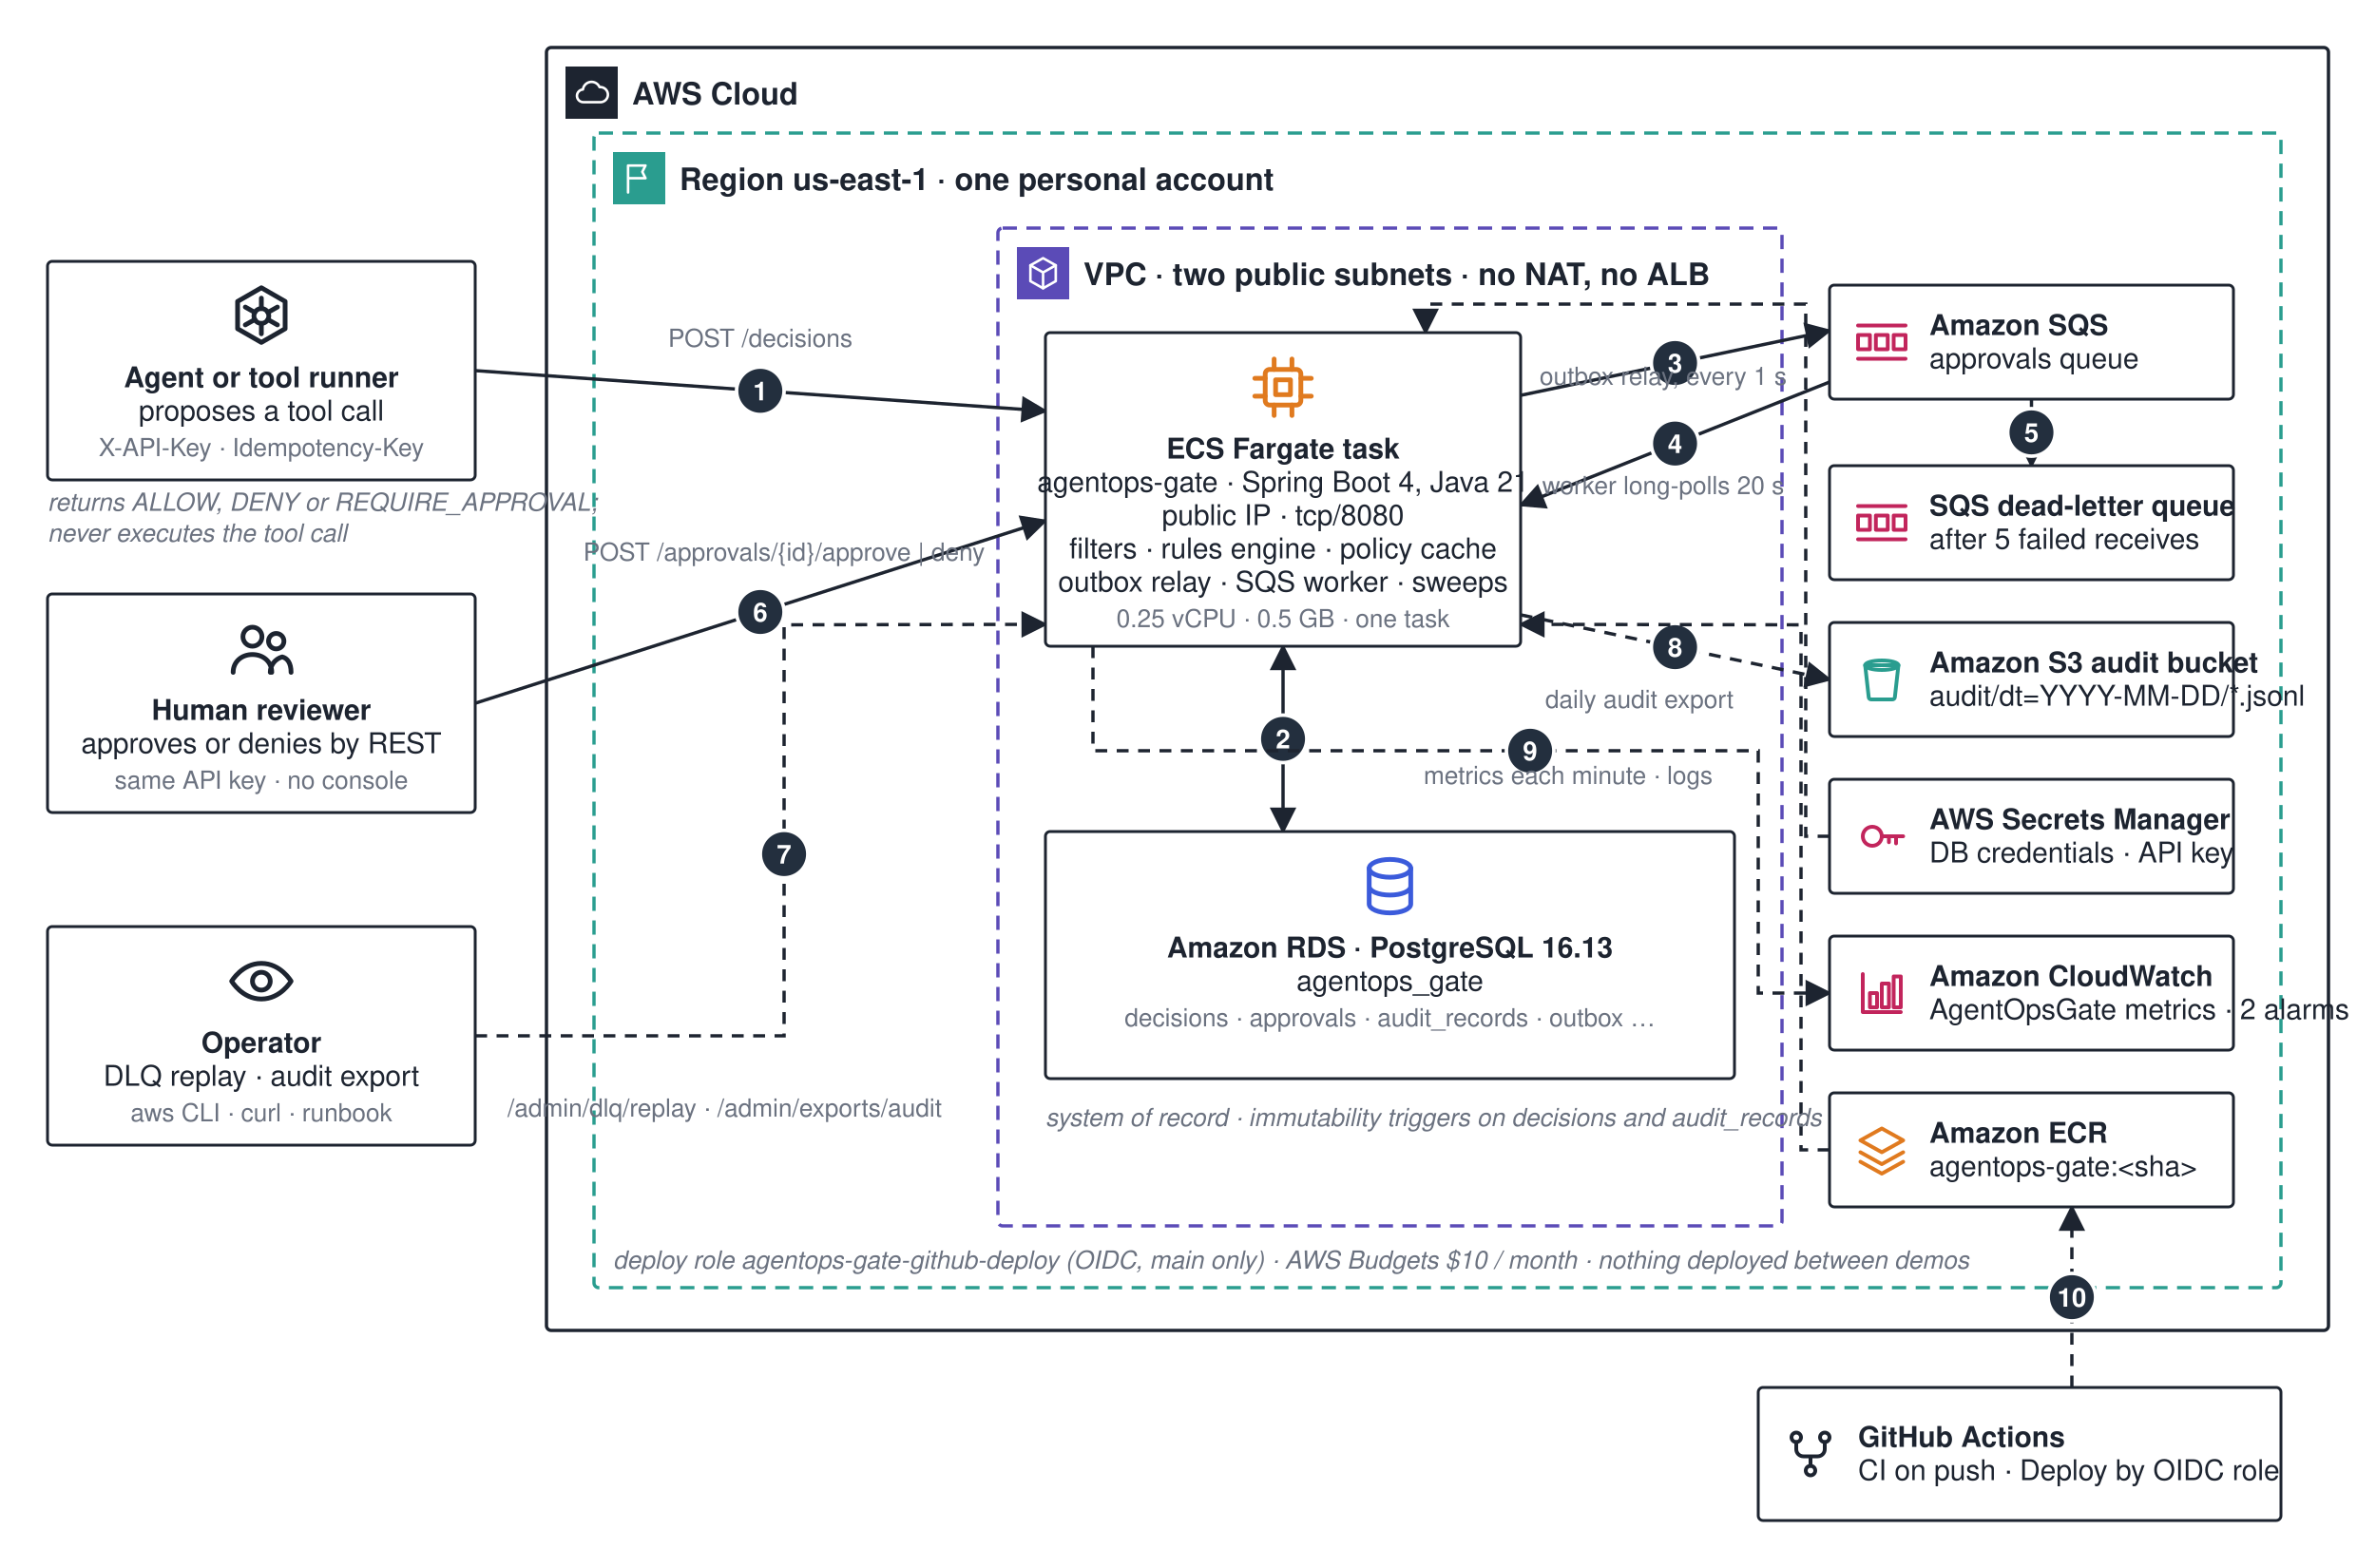
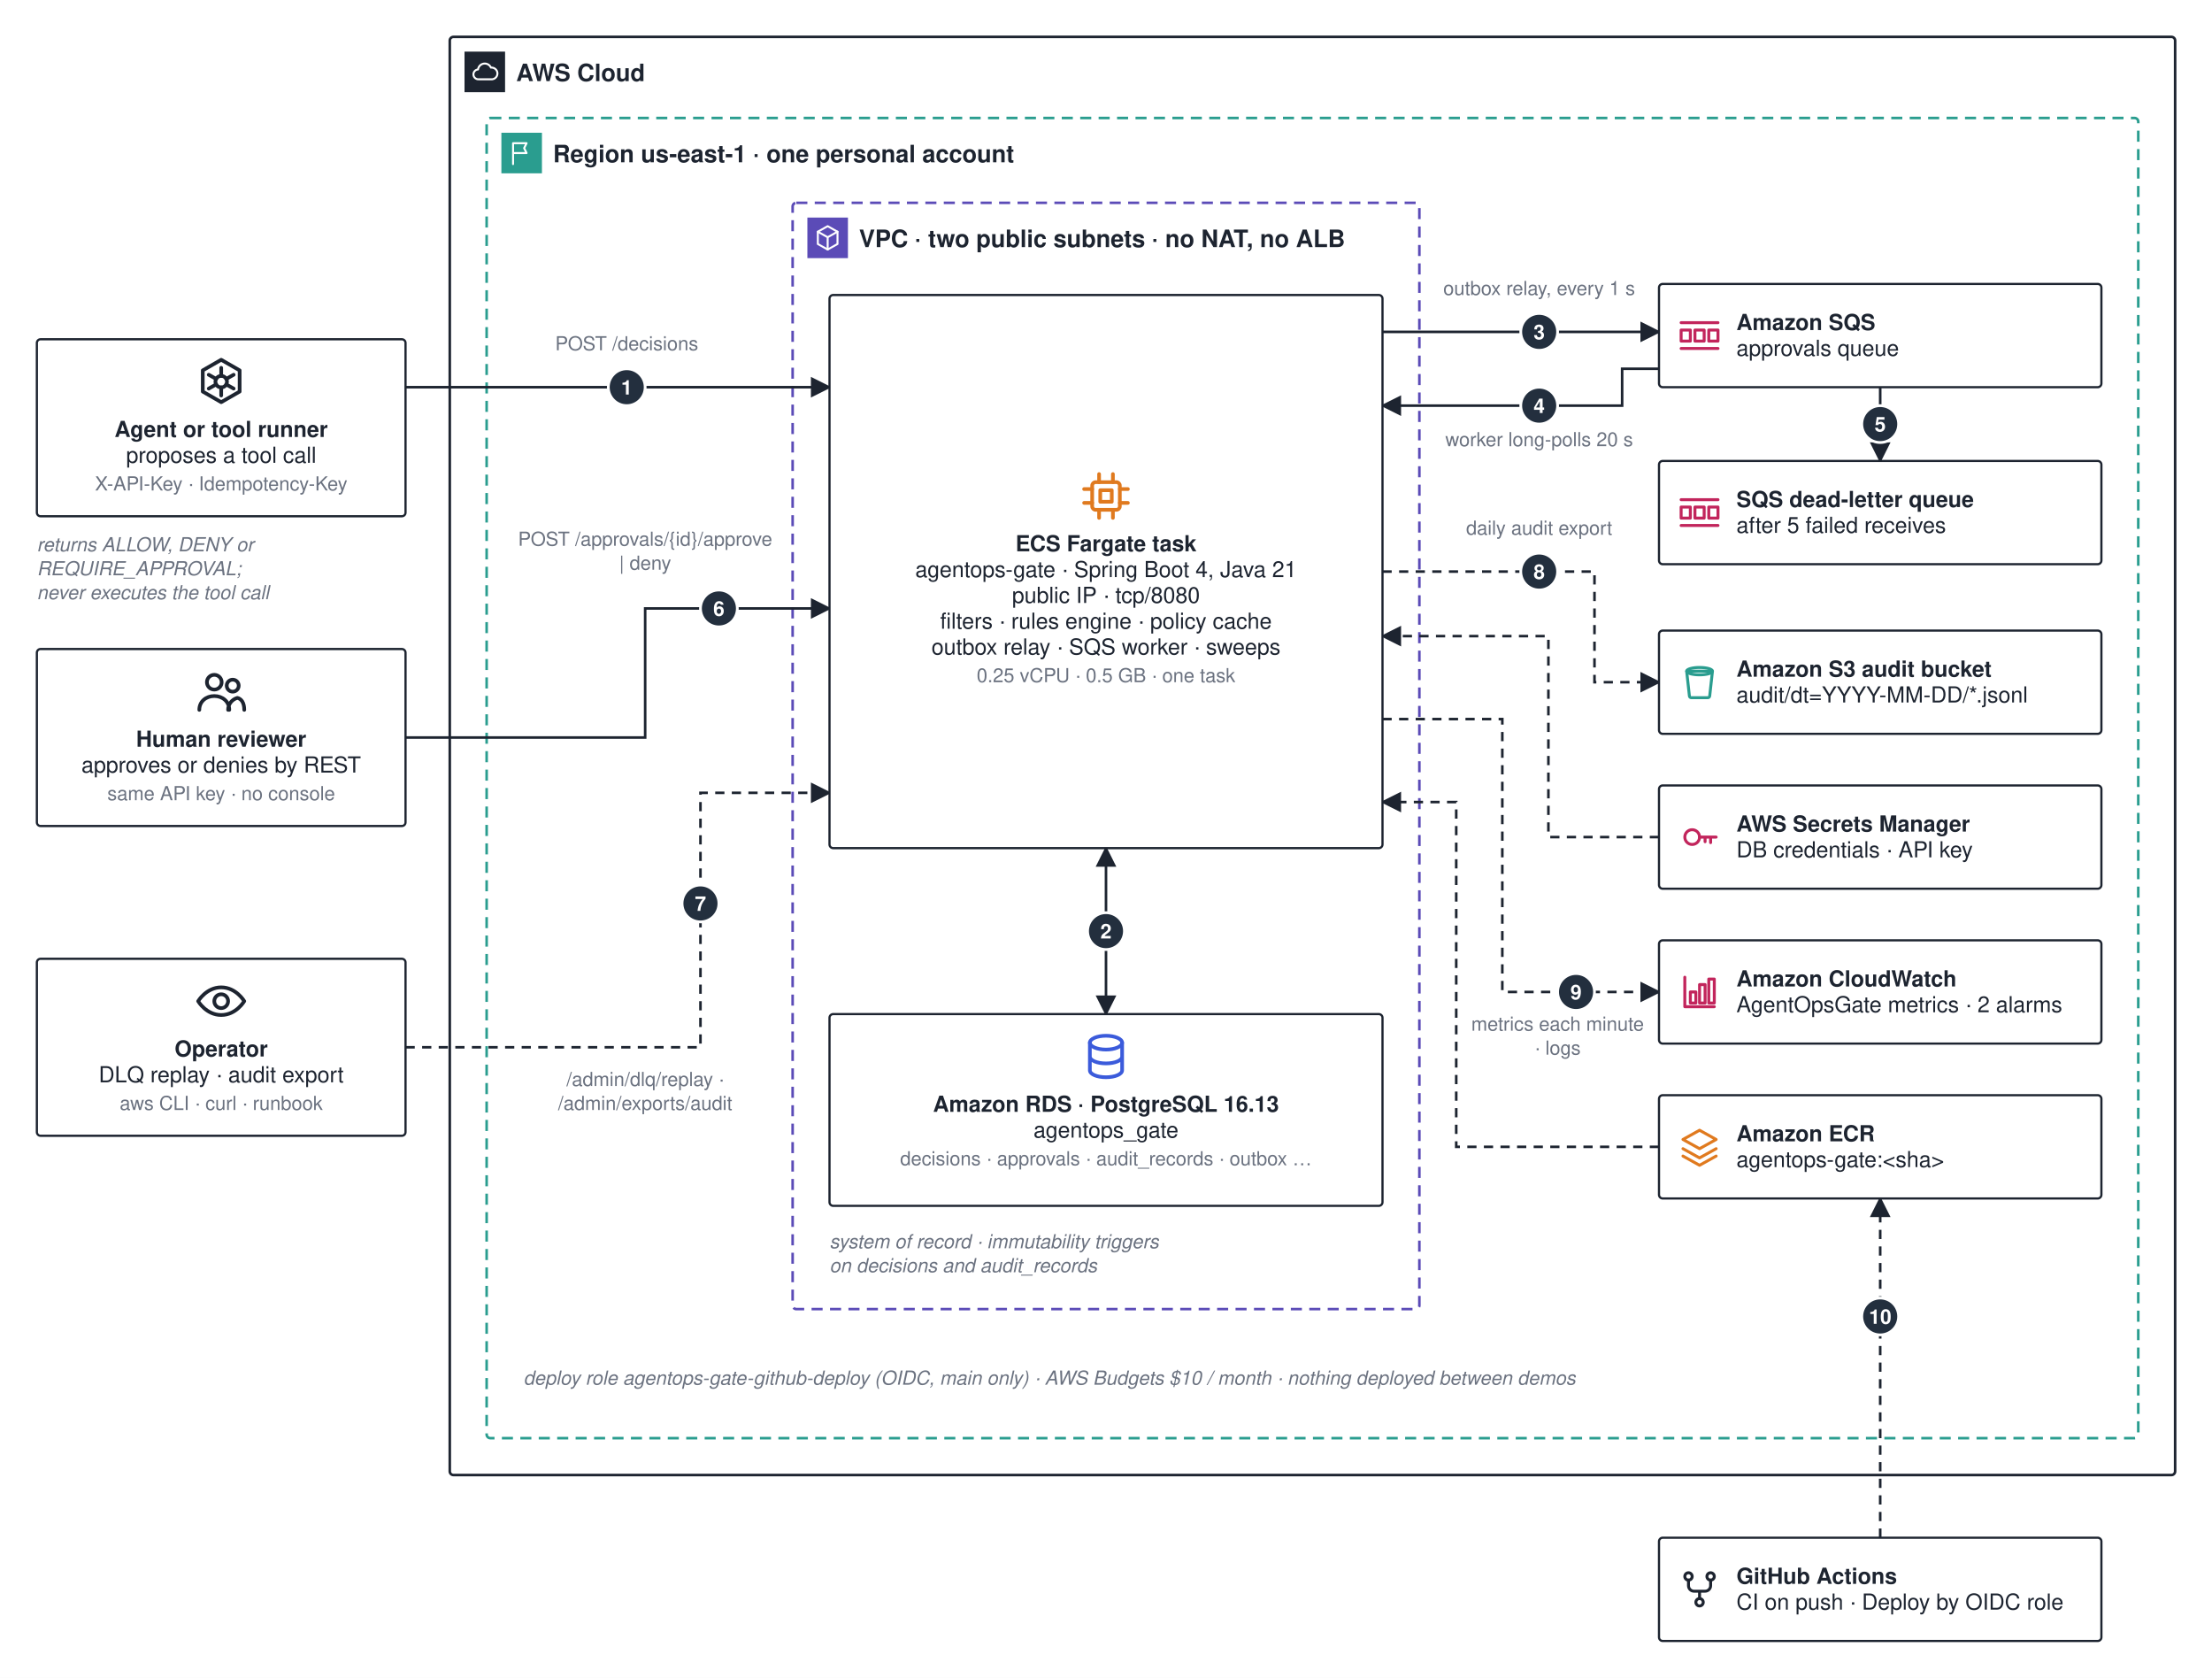
- <svg xmlns="http://www.w3.org/2000/svg" width="1000" height="660" viewBox="0 0 1000 660" font-family="Helvetica Neue, Helvetica, Arial, sans-serif" font-size="12" fill="#1d2430">
+ <svg xmlns="http://www.w3.org/2000/svg" width="1200" height="910" viewBox="0 0 1200 910" font-family="Helvetica Neue, Helvetica, Arial, Liberation Sans, sans-serif" font-size="12" fill="#1d2430">
  <defs>
    <marker id="arr" viewBox="0 0 10 10" refX="9" refY="5" markerWidth="8" markerHeight="8" orient="auto-start-reverse">
      <path d="M0 0L10 5L0 10z" fill="#1d2430" />
    </marker>
  </defs>
-   <rect width="1000" height="660" fill="#ffffff" />
-   <rect x="230" y="20" width="750" height="540" rx="2" fill="none" stroke="#1d2430" stroke-width="1.4" />
-   <rect x="238" y="28" width="22" height="22" fill="#1d2430" />
-   <g transform="translate(241.0,31.0) scale(0.667)" fill="none" stroke="#ffffff" stroke-width="1.6" stroke-linecap="round" stroke-linejoin="round">
+   <rect width="1200" height="910" fill="#ffffff" />
+   <rect data-kind="region" data-id="cloud" x="244" y="20" width="936" height="780" rx="2" fill="none" stroke="#1d2430" stroke-width="1.4" />
+   <rect data-kind="region-icon" data-of="cloud" x="252" y="28" width="22" height="22" fill="#1d2430" />
+   <g data-kind="region-icon-art" data-of="cloud" transform="translate(255.0,31.0) scale(0.667)" fill="none" stroke="#ffffff" stroke-width="1.6" stroke-linecap="round" stroke-linejoin="round">
    <path d="M7 18a4 4 0 0 1-.5-8A5.5 5.5 0 0 1 17 8.5 3.8 3.8 0 0 1 18 18z" />
  </g>
-   <text x="266" y="44" font-size="13" font-weight="600" fill="#1d2430">AWS Cloud</text>
-   <rect x="250" y="56" width="710" height="486" rx="2" fill="none" stroke="#2a9d8f" stroke-width="1.4" stroke-dasharray="6 4" />
-   <rect x="258" y="64" width="22" height="22" fill="#2a9d8f" />
-   <g transform="translate(261.0,67.0) scale(0.667)" fill="none" stroke="#ffffff" stroke-width="1.6" stroke-linecap="round" stroke-linejoin="round">
+   <text data-kind="region-label" data-of="cloud" x="280" y="44" font-size="13" font-weight="600" fill="#1d2430">AWS Cloud</text>
+   <rect data-kind="region" data-id="region" x="264" y="64" width="896" height="716" rx="2" fill="none" stroke="#2a9d8f" stroke-width="1.4" stroke-dasharray="6 4" />
+   <rect data-kind="region-icon" data-of="region" x="272" y="72" width="22" height="22" fill="#2a9d8f" />
+   <g data-kind="region-icon-art" data-of="region" transform="translate(275.0,75.0) scale(0.667)" fill="none" stroke="#ffffff" stroke-width="1.6" stroke-linecap="round" stroke-linejoin="round">
    <path d="M5 21V4M5 4h11l-2 4 2 4H5" />
  </g>
-   <text x="286" y="80" font-size="13" font-weight="600" fill="#1d2430">Region us-east-1 · one personal account</text>
-   <rect x="420" y="96" width="330" height="420" rx="2" fill="none" stroke="#5b4bb7" stroke-width="1.4" stroke-dasharray="6 4" />
-   <rect x="428" y="104" width="22" height="22" fill="#5b4bb7" />
-   <g transform="translate(431.0,107.0) scale(0.667)" fill="none" stroke="#ffffff" stroke-width="1.6" stroke-linecap="round" stroke-linejoin="round">
+   <text data-kind="region-label" data-of="region" x="300" y="88" font-size="13" font-weight="600" fill="#1d2430">Region us-east-1 · one personal account</text>
+   <rect data-kind="region" data-id="vpc" x="430" y="110" width="340" height="600" rx="2" fill="none" stroke="#5b4bb7" stroke-width="1.4" stroke-dasharray="6 4" />
+   <rect data-kind="region-icon" data-of="vpc" x="438" y="118" width="22" height="22" fill="#5b4bb7" />
+   <g data-kind="region-icon-art" data-of="vpc" transform="translate(441.0,121.0) scale(0.667)" fill="none" stroke="#ffffff" stroke-width="1.6" stroke-linecap="round" stroke-linejoin="round">
    <path d="M12 2.5l8 4.5v10l-8 4.5-8-4.5V7z" />
    <path d="M4 7l8 4.5 8-4.5M12 11.5v10" />
  </g>
-   <text x="456" y="120" font-size="13" font-weight="600" fill="#1d2430">VPC · two public subnets · no NAT, no ALB</text>
-   <path d="M200.0 156.0 L440.0 173.0" fill="none" stroke="#1d2430" stroke-width="1.4" marker-end="url(#arr)" />
-   <circle cx="320.0" cy="164.5" r="10" fill="#232f3e" stroke="#ffffff" stroke-width="1.5" />
-   <text x="320.0" y="168.5" text-anchor="middle" font-size="11" font-weight="700" fill="#ffffff">1</text>
-   <text x="320.0" y="146.0" font-size="10.5" fill="#6b7280" text-anchor="middle">POST /decisions</text>
-   <path d="M540.0 272.0 L540.0 350.0" fill="none" stroke="#1d2430" stroke-width="1.4" marker-start="url(#arr)" marker-end="url(#arr)" />
-   <circle cx="540.0" cy="311.0" r="10" fill="#232f3e" stroke="#ffffff" stroke-width="1.5" />
-   <text x="540.0" y="315.0" text-anchor="middle" font-size="11" font-weight="700" fill="#ffffff">2</text>
-   <path d="M640.0 166.4 L770.0 139.2" fill="none" stroke="#1d2430" stroke-width="1.4" marker-end="url(#arr)" />
-   <circle cx="705.0" cy="152.8" r="10" fill="#232f3e" stroke="#ffffff" stroke-width="1.5" />
-   <text x="705.0" y="156.8" text-anchor="middle" font-size="11" font-weight="700" fill="#ffffff">3</text>
-   <text x="700.0" y="162.0" font-size="10.5" fill="#6b7280" text-anchor="middle">outbox relay, every 1 s</text>
-   <path d="M770.0 160.8 L640.0 212.6" fill="none" stroke="#1d2430" stroke-width="1.4" marker-end="url(#arr)" />
-   <circle cx="705.0" cy="186.7" r="10" fill="#232f3e" stroke="#ffffff" stroke-width="1.5" />
-   <text x="705.0" y="190.7" text-anchor="middle" font-size="11" font-weight="700" fill="#ffffff">4</text>
-   <text x="700.0" y="208.0" font-size="10.5" fill="#6b7280" text-anchor="middle">worker long-polls 20 s</text>
-   <path d="M855.0 168.0 L855.0 196.0" fill="none" stroke="#1d2430" stroke-width="1.4" marker-end="url(#arr)" />
-   <circle cx="855.0" cy="182.0" r="10" fill="#232f3e" stroke="#ffffff" stroke-width="1.5" />
-   <text x="855.0" y="186.0" text-anchor="middle" font-size="11" font-weight="700" fill="#ffffff">5</text>
-   <path d="M200.0 296.0 L440.0 219.2" fill="none" stroke="#1d2430" stroke-width="1.4" marker-end="url(#arr)" />
-   <circle cx="320.0" cy="257.6" r="10" fill="#232f3e" stroke="#ffffff" stroke-width="1.5" />
-   <text x="320.0" y="261.6" text-anchor="middle" font-size="11" font-weight="700" fill="#ffffff">6</text>
-   <text x="330.0" y="236.0" font-size="10.5" fill="#6b7280" text-anchor="middle">POST /approvals/{id}/approve | deny</text>
-   <path d="M200.0 436.0 L330.0 436.0 L330.0 263.0 L440.0 262.8" fill="none" stroke="#1d2430" stroke-width="1.4" stroke-dasharray="5 4" marker-end="url(#arr)" />
-   <circle cx="330.0" cy="359.5" r="10" fill="#232f3e" stroke="#ffffff" stroke-width="1.5" />
-   <text x="330.0" y="363.5" text-anchor="middle" font-size="11" font-weight="700" fill="#ffffff">7</text>
-   <text x="305.0" y="470.0" font-size="10.5" fill="#6b7280" text-anchor="middle">/admin/dlq/replay · /admin/exports/audit</text>
-   <path d="M640.0 258.8 L770.0 286.0" fill="none" stroke="#1d2430" stroke-width="1.4" stroke-dasharray="5 4" marker-end="url(#arr)" />
-   <circle cx="705.0" cy="272.4" r="10" fill="#232f3e" stroke="#ffffff" stroke-width="1.5" />
-   <text x="705.0" y="276.4" text-anchor="middle" font-size="11" font-weight="700" fill="#ffffff">8</text>
-   <text x="690.0" y="298.0" font-size="10.5" fill="#6b7280" text-anchor="middle">daily audit export</text>
-   <path d="M460.0 272.0 L460.0 316.0 L740.0 316.0 L740.0 418.0 L770.0 418.0" fill="none" stroke="#1d2430" stroke-width="1.4" stroke-dasharray="5 4" marker-end="url(#arr)" />
-   <circle cx="644.0" cy="316.0" r="10" fill="#232f3e" stroke="#ffffff" stroke-width="1.5" />
-   <text x="644.0" y="320.0" text-anchor="middle" font-size="11" font-weight="700" fill="#ffffff">9</text>
-   <text x="660.0" y="330.0" font-size="10.5" fill="#6b7280" text-anchor="middle">metrics each minute · logs</text>
-   <path d="M770.0 352.0 L760.0 352.0 L760.0 128.0 L600.0 128.0 L600.0 140.0" fill="none" stroke="#1d2430" stroke-width="1.4" stroke-dasharray="5 4" marker-end="url(#arr)" />
-   <path d="M770.0 484.0 L758.0 484.0 L758.0 263.0 L640.0 262.8" fill="none" stroke="#1d2430" stroke-width="1.4" stroke-dasharray="5 4" marker-end="url(#arr)" />
-   <path d="M872.0 584.0 L872.0 508.0" fill="none" stroke="#1d2430" stroke-width="1.4" stroke-dasharray="5 4" marker-end="url(#arr)" />
-   <circle cx="872.0" cy="546.0" r="10" fill="#232f3e" stroke="#ffffff" stroke-width="1.5" />
-   <text x="872.0" y="550.0" text-anchor="middle" font-size="11" font-weight="700" fill="#ffffff">10</text>
-   <rect x="20" y="110" width="180" height="92" rx="2" fill="#ffffff" stroke="#1d2430" stroke-width="1.2" />
-   <g transform="translate(95.0,118.0) scale(1.250)" fill="none" stroke="#1d2430" stroke-width="1.6" stroke-linecap="round" stroke-linejoin="round">
+   <text data-kind="region-label" data-of="vpc" x="466" y="134" font-size="13" font-weight="600" fill="#1d2430">VPC · two public subnets · no NAT, no ALB</text>
+   <path data-kind="edge" data-edge="0" data-from="agent" data-to="task" data-n="1" d="M220.0 210.0 L450.0 210.0" fill="none" stroke="#1d2430" stroke-width="1.4" marker-end="url(#arr)" />
+   <circle data-kind="badge" data-n="1" data-edge="0" cx="340.0" cy="210.0" r="10" fill="#232f3e" stroke="#ffffff" stroke-width="1.5" />
+   <text data-kind="badge-text" data-n="1" data-edge="0" x="340.0" y="214.0" text-anchor="middle" font-size="11" font-weight="700" fill="#ffffff">1</text>
+   <text data-kind="edge-label" data-edge="0" x="340.0" y="190.0" font-size="10.5" fill="#6b7280" text-anchor="middle">POST /decisions</text>
+   <path data-kind="edge" data-edge="1" data-from="task" data-to="rds" data-n="2" d="M600.0 460.0 L600.0 550.0" fill="none" stroke="#1d2430" stroke-width="1.4" marker-start="url(#arr)" marker-end="url(#arr)" />
+   <circle data-kind="badge" data-n="2" data-edge="1" cx="600.0" cy="505.0" r="10" fill="#232f3e" stroke="#ffffff" stroke-width="1.5" />
+   <text data-kind="badge-text" data-n="2" data-edge="1" x="600.0" y="509.0" text-anchor="middle" font-size="11" font-weight="700" fill="#ffffff">2</text>
+   <path data-kind="edge" data-edge="2" data-from="task" data-to="sqs" data-n="3" d="M750.0 180.0 L900.0 180.0" fill="none" stroke="#1d2430" stroke-width="1.4" marker-end="url(#arr)" />
+   <circle data-kind="badge" data-n="3" data-edge="2" cx="835.0" cy="180.0" r="10" fill="#232f3e" stroke="#ffffff" stroke-width="1.5" />
+   <text data-kind="badge-text" data-n="3" data-edge="2" x="835.0" y="184.0" text-anchor="middle" font-size="11" font-weight="700" fill="#ffffff">3</text>
+   <text data-kind="edge-label" data-edge="2" x="835.0" y="160.0" font-size="10.5" fill="#6b7280" text-anchor="middle">outbox relay, every 1 s</text>
+   <path data-kind="edge" data-edge="3" data-from="sqs" data-to="task" data-n="4" d="M900.0 200.0 L880.0 200.0 L880.0 220.0 L750.0 220.0" fill="none" stroke="#1d2430" stroke-width="1.4" marker-end="url(#arr)" />
+   <circle data-kind="badge" data-n="4" data-edge="3" cx="835.0" cy="220.0" r="10" fill="#232f3e" stroke="#ffffff" stroke-width="1.5" />
+   <text data-kind="badge-text" data-n="4" data-edge="3" x="835.0" y="224.0" text-anchor="middle" font-size="11" font-weight="700" fill="#ffffff">4</text>
+   <text data-kind="edge-label" data-edge="3" x="835.0" y="242.0" font-size="10.5" fill="#6b7280" text-anchor="middle">worker long-polls 20 s</text>
+   <path data-kind="edge" data-edge="4" data-from="sqs" data-to="dlq" data-n="5" d="M1020.0 210.0 L1020.0 250.0" fill="none" stroke="#1d2430" stroke-width="1.4" marker-end="url(#arr)" />
+   <circle data-kind="badge" data-n="5" data-edge="4" cx="1020.0" cy="230.0" r="10" fill="#232f3e" stroke="#ffffff" stroke-width="1.5" />
+   <text data-kind="badge-text" data-n="5" data-edge="4" x="1020.0" y="234.0" text-anchor="middle" font-size="11" font-weight="700" fill="#ffffff">5</text>
+   <path data-kind="edge" data-edge="5" data-from="reviewer" data-to="task" data-n="6" d="M220.0 400.0 L350.0 400.0 L350.0 330.0 L450.0 330.0" fill="none" stroke="#1d2430" stroke-width="1.4" marker-end="url(#arr)" />
+   <circle data-kind="badge" data-n="6" data-edge="5" cx="390.0" cy="330.0" r="10" fill="#232f3e" stroke="#ffffff" stroke-width="1.5" />
+   <text data-kind="badge-text" data-n="6" data-edge="5" x="390.0" y="334.0" text-anchor="middle" font-size="11" font-weight="700" fill="#ffffff">6</text>
+   <text data-kind="edge-label" data-edge="5" x="350.0" y="296.0" font-size="10.5" fill="#6b7280" text-anchor="middle">POST /approvals/{id}/approve</text>
+   <text data-kind="edge-label" data-edge="5" x="350.0" y="309.0" font-size="10.5" fill="#6b7280" text-anchor="middle">| deny</text>
+   <path data-kind="edge" data-edge="6" data-from="operator" data-to="task" data-n="7" d="M220.0 568.0 L380.0 568.0 L380.0 430.0 L450.0 430.0" fill="none" stroke="#1d2430" stroke-width="1.4" stroke-dasharray="5 4" marker-end="url(#arr)" />
+   <circle data-kind="badge" data-n="7" data-edge="6" cx="380.0" cy="490.0" r="10" fill="#232f3e" stroke="#ffffff" stroke-width="1.5" />
+   <text data-kind="badge-text" data-n="7" data-edge="6" x="380.0" y="494.0" text-anchor="middle" font-size="11" font-weight="700" fill="#ffffff">7</text>
+   <text data-kind="edge-label" data-edge="6" x="350.0" y="589.0" font-size="10.5" fill="#6b7280" text-anchor="middle">/admin/dlq/replay ·</text>
+   <text data-kind="edge-label" data-edge="6" x="350.0" y="602.0" font-size="10.5" fill="#6b7280" text-anchor="middle">/admin/exports/audit</text>
+   <path data-kind="edge" data-edge="7" data-from="task" data-to="s3" data-n="8" d="M750.0 310.0 L865.0 310.0 L865.0 370.0 L900.0 370.0" fill="none" stroke="#1d2430" stroke-width="1.4" stroke-dasharray="5 4" marker-end="url(#arr)" />
+   <circle data-kind="badge" data-n="8" data-edge="7" cx="835.0" cy="310.0" r="10" fill="#232f3e" stroke="#ffffff" stroke-width="1.5" />
+   <text data-kind="badge-text" data-n="8" data-edge="7" x="835.0" y="314.0" text-anchor="middle" font-size="11" font-weight="700" fill="#ffffff">8</text>
+   <text data-kind="edge-label" data-edge="7" x="835.0" y="290.0" font-size="10.5" fill="#6b7280" text-anchor="middle">daily audit export</text>
+   <path data-kind="edge" data-edge="8" data-from="task" data-to="cw" data-n="9" d="M750.0 390.0 L815.0 390.0 L815.0 538.0 L900.0 538.0" fill="none" stroke="#1d2430" stroke-width="1.4" stroke-dasharray="5 4" marker-end="url(#arr)" />
+   <circle data-kind="badge" data-n="9" data-edge="8" cx="855.0" cy="538.0" r="10" fill="#232f3e" stroke="#ffffff" stroke-width="1.5" />
+   <text data-kind="badge-text" data-n="9" data-edge="8" x="855.0" y="542.0" text-anchor="middle" font-size="11" font-weight="700" fill="#ffffff">9</text>
+   <text data-kind="edge-label" data-edge="8" x="845.0" y="559.0" font-size="10.5" fill="#6b7280" text-anchor="middle">metrics each minute</text>
+   <text data-kind="edge-label" data-edge="8" x="845.0" y="572.0" font-size="10.5" fill="#6b7280" text-anchor="middle">· logs</text>
+   <path data-kind="edge" data-edge="9" data-from="secrets" data-to="task" data-n="" d="M900.0 454.0 L840.0 454.0 L840.0 345.0 L750.0 345.0" fill="none" stroke="#1d2430" stroke-width="1.4" stroke-dasharray="5 4" marker-end="url(#arr)" />
+   <path data-kind="edge" data-edge="10" data-from="ecr" data-to="task" data-n="" d="M900.0 622.0 L790.0 622.0 L790.0 435.0 L750.0 435.0" fill="none" stroke="#1d2430" stroke-width="1.4" stroke-dasharray="5 4" marker-end="url(#arr)" />
+   <path data-kind="edge" data-edge="11" data-from="github" data-to="ecr" data-n="10" d="M1020.0 834.0 L1020.0 650.0" fill="none" stroke="#1d2430" stroke-width="1.4" stroke-dasharray="5 4" marker-end="url(#arr)" />
+   <circle data-kind="badge" data-n="10" data-edge="11" cx="1020.0" cy="714.0" r="10" fill="#232f3e" stroke="#ffffff" stroke-width="1.5" />
+   <text data-kind="badge-text" data-n="10" data-edge="11" x="1020.0" y="718.0" text-anchor="middle" font-size="11" font-weight="700" fill="#ffffff">10</text>
+   <rect data-kind="node" data-id="agent" x="20" y="184" width="200" height="96" rx="2" fill="#ffffff" stroke="#1d2430" stroke-width="1.2" />
+   <g data-kind="node-icon" data-of="agent" transform="translate(105.0,192.0) scale(1.250)" fill="none" stroke="#1d2430" stroke-width="1.6" stroke-linecap="round" stroke-linejoin="round">
    <path d="M12 2.5l8 4.6v9.2l-8 4.6-8-4.6V7.1z" />
    <circle cx="12" cy="12" r="2.5" />
    <path d="M12 9.5V6M12 14.5V18M9.8 10.8 6.6 9M14.2 10.8 17.4 9M9.8 13.2 6.6 15M14.2 13.2 17.4 15" />
  </g>
-   <text x="110.0" y="163.0" text-anchor="middle" font-size="12" font-weight="600">Agent or tool runner</text>
-   <text x="110.0" y="177.0" text-anchor="middle" font-size="12" font-weight="400">proposes a tool call</text>
-   <text x="110.0" y="192.0" text-anchor="middle" font-size="10.5" fill="#6b7280">X-API-Key · Idempotency-Key</text>
-   <rect x="20" y="250" width="180" height="92" rx="2" fill="#ffffff" stroke="#1d2430" stroke-width="1.2" />
-   <g transform="translate(95.0,258.0) scale(1.250)" fill="none" stroke="#1d2430" stroke-width="1.6" stroke-linecap="round" stroke-linejoin="round">
+   <text data-kind="node-text" data-of="agent" x="120.0" y="237.0" text-anchor="middle" font-size="12" font-weight="600">Agent or tool runner</text>
+   <text data-kind="node-text" data-of="agent" x="120.0" y="251.0" text-anchor="middle" font-size="12" font-weight="400">proposes a tool call</text>
+   <text data-kind="node-text" data-of="agent" x="120.0" y="266.0" text-anchor="middle" font-size="10.5" fill="#6b7280">X-API-Key · Idempotency-Key</text>
+   <rect data-kind="node" data-id="reviewer" x="20" y="352" width="200" height="96" rx="2" fill="#ffffff" stroke="#1d2430" stroke-width="1.2" />
+   <g data-kind="node-icon" data-of="reviewer" transform="translate(105.0,360.0) scale(1.250)" fill="none" stroke="#1d2430" stroke-width="1.6" stroke-linecap="round" stroke-linejoin="round">
    <circle cx="9" cy="8" r="3.2" />
    <circle cx="17" cy="9.5" r="2.6" />
    <path d="M2.5 20c0-3.6 2.9-6 6.5-6s6.5 2.4 6.5 6M15 20c0-2.4 1.6-4.5 4-5.2 1.7.4 3 2 3 5.2" />
  </g>
-   <text x="110.0" y="303.0" text-anchor="middle" font-size="12" font-weight="600">Human reviewer</text>
-   <text x="110.0" y="317.0" text-anchor="middle" font-size="12" font-weight="400">approves or denies by REST</text>
-   <text x="110.0" y="332.0" text-anchor="middle" font-size="10.5" fill="#6b7280">same API key · no console</text>
-   <rect x="20" y="390" width="180" height="92" rx="2" fill="#ffffff" stroke="#1d2430" stroke-width="1.2" />
-   <g transform="translate(95.0,398.0) scale(1.250)" fill="none" stroke="#1d2430" stroke-width="1.6" stroke-linecap="round" stroke-linejoin="round">
+   <text data-kind="node-text" data-of="reviewer" x="120.0" y="405.0" text-anchor="middle" font-size="12" font-weight="600">Human reviewer</text>
+   <text data-kind="node-text" data-of="reviewer" x="120.0" y="419.0" text-anchor="middle" font-size="12" font-weight="400">approves or denies by REST</text>
+   <text data-kind="node-text" data-of="reviewer" x="120.0" y="434.0" text-anchor="middle" font-size="10.5" fill="#6b7280">same API key · no console</text>
+   <rect data-kind="node" data-id="operator" x="20" y="520" width="200" height="96" rx="2" fill="#ffffff" stroke="#1d2430" stroke-width="1.2" />
+   <g data-kind="node-icon" data-of="operator" transform="translate(105.0,528.0) scale(1.250)" fill="none" stroke="#1d2430" stroke-width="1.6" stroke-linecap="round" stroke-linejoin="round">
    <path d="M2 12s3.5-6 10-6 10 6 10 6-3.5 6-10 6S2 12 2 12z" />
    <circle cx="12" cy="12" r="3" />
  </g>
-   <text x="110.0" y="443.0" text-anchor="middle" font-size="12" font-weight="600">Operator</text>
-   <text x="110.0" y="457.0" text-anchor="middle" font-size="12" font-weight="400">DLQ replay · audit export</text>
-   <text x="110.0" y="472.0" text-anchor="middle" font-size="10.5" fill="#6b7280">aws CLI · curl · runbook</text>
-   <rect x="740" y="584" width="220" height="56" rx="2" fill="#ffffff" stroke="#1d2430" stroke-width="1.2" />
-   <g transform="translate(750.0,600.0) scale(1.000)" fill="none" stroke="#1d2430" stroke-width="1.6" stroke-linecap="round" stroke-linejoin="round">
+   <text data-kind="node-text" data-of="operator" x="120.0" y="573.0" text-anchor="middle" font-size="12" font-weight="600">Operator</text>
+   <text data-kind="node-text" data-of="operator" x="120.0" y="587.0" text-anchor="middle" font-size="12" font-weight="400">DLQ replay · audit export</text>
+   <text data-kind="node-text" data-of="operator" x="120.0" y="602.0" text-anchor="middle" font-size="10.5" fill="#6b7280">aws CLI · curl · runbook</text>
+   <rect data-kind="node" data-id="github" x="900" y="834" width="240" height="56" rx="2" fill="#ffffff" stroke="#1d2430" stroke-width="1.2" />
+   <g data-kind="node-icon" data-of="github" transform="translate(910.0,850.0) scale(1.000)" fill="none" stroke="#1d2430" stroke-width="1.6" stroke-linecap="round" stroke-linejoin="round">
    <circle cx="6" cy="5" r="2" />
    <circle cx="18" cy="5" r="2" />
    <circle cx="12" cy="19" r="2" />
    <path d="M6 7v3a3 3 0 0 0 3 3h6a3 3 0 0 0 3-3V7M12 13v4" />
  </g>
-   <text x="782.0" y="609.0" font-size="12" font-weight="600">GitHub Actions</text>
-   <text x="782.0" y="623.0" font-size="12" font-weight="400">CI on push · Deploy by OIDC role</text>
-   <rect x="440" y="140" width="200" height="132" rx="2" fill="#ffffff" stroke="#1d2430" stroke-width="1.2" />
-   <g transform="translate(525.0,148.0) scale(1.250)" fill="none" stroke="#e07a1f" stroke-width="1.6" stroke-linecap="round" stroke-linejoin="round">
+   <text data-kind="node-text" data-of="github" x="942.0" y="859.0" font-size="12" font-weight="600">GitHub Actions</text>
+   <text data-kind="node-text" data-of="github" x="942.0" y="873.0" font-size="12" font-weight="400">CI on push · Deploy by OIDC role</text>
+   <rect data-kind="node" data-id="task" x="450" y="160" width="300" height="300" rx="2" fill="#ffffff" stroke="#1d2430" stroke-width="1.2" />
+   <g data-kind="node-icon" data-of="task" transform="translate(585.0,254.0) scale(1.250)" fill="none" stroke="#e07a1f" stroke-width="1.6" stroke-linecap="round" stroke-linejoin="round">
    <rect x="6" y="6" width="12" height="12" rx="1.5" />
    <rect x="9.5" y="9.5" width="5" height="5" />
    <path d="M9 2.5v3.5M15 2.5v3.5M9 18v3.5M15 18v3.5M2.5 9h3.5M2.5 15h3.5M18 9h3.5M18 15h3.5" />
  </g>
-   <text x="540.0" y="193.0" text-anchor="middle" font-size="12" font-weight="600">ECS Fargate task</text>
-   <text x="540.0" y="207.0" text-anchor="middle" font-size="12" font-weight="400">agentops-gate · Spring Boot 4, Java 21</text>
-   <text x="540.0" y="221.0" text-anchor="middle" font-size="12" font-weight="400">public IP · tcp/8080</text>
-   <text x="540.0" y="235.0" text-anchor="middle" font-size="12" font-weight="400">filters · rules engine · policy cache</text>
-   <text x="540.0" y="249.0" text-anchor="middle" font-size="12" font-weight="400">outbox relay · SQS worker · sweeps</text>
-   <text x="540.0" y="264.0" text-anchor="middle" font-size="10.5" fill="#6b7280">0.25 vCPU · 0.5 GB · one task</text>
-   <rect x="440" y="350" width="290" height="104" rx="2" fill="#ffffff" stroke="#1d2430" stroke-width="1.2" />
-   <g transform="translate(570.0,358.0) scale(1.250)" fill="none" stroke="#3b5bdb" stroke-width="1.6" stroke-linecap="round" stroke-linejoin="round">
+   <text data-kind="node-text" data-of="task" x="600.0" y="299.0" text-anchor="middle" font-size="12" font-weight="600">ECS Fargate task</text>
+   <text data-kind="node-text" data-of="task" x="600.0" y="313.0" text-anchor="middle" font-size="12" font-weight="400">agentops-gate · Spring Boot 4, Java 21</text>
+   <text data-kind="node-text" data-of="task" x="600.0" y="327.0" text-anchor="middle" font-size="12" font-weight="400">public IP · tcp/8080</text>
+   <text data-kind="node-text" data-of="task" x="600.0" y="341.0" text-anchor="middle" font-size="12" font-weight="400">filters · rules engine · policy cache</text>
+   <text data-kind="node-text" data-of="task" x="600.0" y="355.0" text-anchor="middle" font-size="12" font-weight="400">outbox relay · SQS worker · sweeps</text>
+   <text data-kind="node-text" data-of="task" x="600.0" y="370.0" text-anchor="middle" font-size="10.5" fill="#6b7280">0.25 vCPU · 0.5 GB · one task</text>
+   <rect data-kind="node" data-id="rds" x="450" y="550" width="300" height="104" rx="2" fill="#ffffff" stroke="#1d2430" stroke-width="1.2" />
+   <g data-kind="node-icon" data-of="rds" transform="translate(585.0,558.0) scale(1.250)" fill="none" stroke="#3b5bdb" stroke-width="1.6" stroke-linecap="round" stroke-linejoin="round">
    <ellipse cx="12" cy="6" rx="7" ry="3" />
    <path d="M5 6v12c0 1.7 3.1 3 7 3s7-1.3 7-3V6M5 12c0 1.7 3.1 3 7 3s7-1.3 7-3" />
  </g>
-   <text x="585.0" y="403.0" text-anchor="middle" font-size="12" font-weight="600">Amazon RDS · PostgreSQL 16.13</text>
-   <text x="585.0" y="417.0" text-anchor="middle" font-size="12" font-weight="400">agentops_gate</text>
-   <text x="585.0" y="432.0" text-anchor="middle" font-size="10.5" fill="#6b7280">decisions · approvals · audit_records · outbox …</text>
-   <rect x="770" y="120" width="170" height="48" rx="2" fill="#ffffff" stroke="#1d2430" stroke-width="1.2" />
-   <g transform="translate(780.0,132.0) scale(1.000)" fill="none" stroke="#c2255c" stroke-width="1.6" stroke-linecap="round" stroke-linejoin="round">
+   <text data-kind="node-text" data-of="rds" x="600.0" y="603.0" text-anchor="middle" font-size="12" font-weight="600">Amazon RDS · PostgreSQL 16.13</text>
+   <text data-kind="node-text" data-of="rds" x="600.0" y="617.0" text-anchor="middle" font-size="12" font-weight="400">agentops_gate</text>
+   <text data-kind="node-text" data-of="rds" x="600.0" y="632.0" text-anchor="middle" font-size="10.5" fill="#6b7280">decisions · approvals · audit_records · outbox …</text>
+   <rect data-kind="node" data-id="sqs" x="900" y="154" width="240" height="56" rx="2" fill="#ffffff" stroke="#1d2430" stroke-width="1.2" />
+   <g data-kind="node-icon" data-of="sqs" transform="translate(910.0,170.0) scale(1.000)" fill="none" stroke="#c2255c" stroke-width="1.6" stroke-linecap="round" stroke-linejoin="round">
    <rect x="2" y="9" width="5" height="6" />
    <rect x="9.5" y="9" width="5" height="6" />
    <rect x="17" y="9" width="5" height="6" />
    <path d="M2 5h20M2 19h20" />
  </g>
-   <text x="812.0" y="141.0" font-size="12" font-weight="600">Amazon SQS</text>
-   <text x="812.0" y="155.0" font-size="12" font-weight="400">approvals queue</text>
-   <rect x="770" y="196" width="170" height="48" rx="2" fill="#ffffff" stroke="#1d2430" stroke-width="1.2" />
-   <g transform="translate(780.0,208.0) scale(1.000)" fill="none" stroke="#c2255c" stroke-width="1.6" stroke-linecap="round" stroke-linejoin="round">
+   <text data-kind="node-text" data-of="sqs" x="942.0" y="179.0" font-size="12" font-weight="600">Amazon SQS</text>
+   <text data-kind="node-text" data-of="sqs" x="942.0" y="193.0" font-size="12" font-weight="400">approvals queue</text>
+   <rect data-kind="node" data-id="dlq" x="900" y="250" width="240" height="56" rx="2" fill="#ffffff" stroke="#1d2430" stroke-width="1.2" />
+   <g data-kind="node-icon" data-of="dlq" transform="translate(910.0,266.0) scale(1.000)" fill="none" stroke="#c2255c" stroke-width="1.6" stroke-linecap="round" stroke-linejoin="round">
    <rect x="2" y="9" width="5" height="6" />
    <rect x="9.5" y="9" width="5" height="6" />
    <rect x="17" y="9" width="5" height="6" />
    <path d="M2 5h20M2 19h20" />
  </g>
-   <text x="812.0" y="217.0" font-size="12" font-weight="600">SQS dead-letter queue</text>
-   <text x="812.0" y="231.0" font-size="12" font-weight="400">after 5 failed receives</text>
-   <rect x="770" y="262" width="170" height="48" rx="2" fill="#ffffff" stroke="#1d2430" stroke-width="1.2" />
-   <g transform="translate(780.0,274.0) scale(1.000)" fill="none" stroke="#2a9d8f" stroke-width="1.6" stroke-linecap="round" stroke-linejoin="round">
+   <text data-kind="node-text" data-of="dlq" x="942.0" y="275.0" font-size="12" font-weight="600">SQS dead-letter queue</text>
+   <text data-kind="node-text" data-of="dlq" x="942.0" y="289.0" font-size="12" font-weight="400">after 5 failed receives</text>
+   <rect data-kind="node" data-id="s3" x="900" y="342" width="240" height="56" rx="2" fill="#ffffff" stroke="#1d2430" stroke-width="1.2" />
+   <g data-kind="node-icon" data-of="s3" transform="translate(910.0,358.0) scale(1.000)" fill="none" stroke="#2a9d8f" stroke-width="1.6" stroke-linecap="round" stroke-linejoin="round">
    <path d="M5 6h14l-1.5 13.5a1 1 0 0 1-1 .9h-9a1 1 0 0 1-1-.9z" />
    <ellipse cx="12" cy="6" rx="7" ry="2" />
  </g>
-   <text x="812.0" y="283.0" font-size="12" font-weight="600">Amazon S3 audit bucket</text>
-   <text x="812.0" y="297.0" font-size="12" font-weight="400">audit/dt=YYYY-MM-DD/*.jsonl</text>
-   <rect x="770" y="328" width="170" height="48" rx="2" fill="#ffffff" stroke="#1d2430" stroke-width="1.2" />
-   <g transform="translate(780.0,340.0) scale(1.000)" fill="none" stroke="#c2255c" stroke-width="1.6" stroke-linecap="round" stroke-linejoin="round">
+   <text data-kind="node-text" data-of="s3" x="942.0" y="367.0" font-size="12" font-weight="600">Amazon S3 audit bucket</text>
+   <text data-kind="node-text" data-of="s3" x="942.0" y="381.0" font-size="12" font-weight="400">audit/dt=YYYY-MM-DD/*.jsonl</text>
+   <rect data-kind="node" data-id="secrets" x="900" y="426" width="240" height="56" rx="2" fill="#ffffff" stroke="#1d2430" stroke-width="1.2" />
+   <g data-kind="node-icon" data-of="secrets" transform="translate(910.0,442.0) scale(1.000)" fill="none" stroke="#c2255c" stroke-width="1.6" stroke-linecap="round" stroke-linejoin="round">
    <circle cx="8" cy="12" r="4" />
    <path d="M12 12h9M18 12v3M15 12v2.5" />
  </g>
-   <text x="812.0" y="349.0" font-size="12" font-weight="600">AWS Secrets Manager</text>
-   <text x="812.0" y="363.0" font-size="12" font-weight="400">DB credentials · API key</text>
-   <rect x="770" y="394" width="170" height="48" rx="2" fill="#ffffff" stroke="#1d2430" stroke-width="1.2" />
-   <g transform="translate(780.0,406.0) scale(1.000)" fill="none" stroke="#c2255c" stroke-width="1.6" stroke-linecap="round" stroke-linejoin="round">
+   <text data-kind="node-text" data-of="secrets" x="942.0" y="451.0" font-size="12" font-weight="600">AWS Secrets Manager</text>
+   <text data-kind="node-text" data-of="secrets" x="942.0" y="465.0" font-size="12" font-weight="400">DB credentials · API key</text>
+   <rect data-kind="node" data-id="cw" x="900" y="510" width="240" height="56" rx="2" fill="#ffffff" stroke="#1d2430" stroke-width="1.2" />
+   <g data-kind="node-icon" data-of="cw" transform="translate(910.0,526.0) scale(1.000)" fill="none" stroke="#c2255c" stroke-width="1.6" stroke-linecap="round" stroke-linejoin="round">
    <path d="M4 20V4M4 20h16" />
    <rect x="7" y="12" width="3" height="6" />
    <rect x="12" y="8" width="3" height="10" />
    <rect x="17" y="5" width="3" height="13" />
  </g>
-   <text x="812.0" y="415.0" font-size="12" font-weight="600">Amazon CloudWatch</text>
-   <text x="812.0" y="429.0" font-size="12" font-weight="400">AgentOpsGate metrics · 2 alarms</text>
-   <rect x="770" y="460" width="170" height="48" rx="2" fill="#ffffff" stroke="#1d2430" stroke-width="1.2" />
-   <g transform="translate(780.0,472.0) scale(1.000)" fill="none" stroke="#e07a1f" stroke-width="1.6" stroke-linecap="round" stroke-linejoin="round">
+   <text data-kind="node-text" data-of="cw" x="942.0" y="535.0" font-size="12" font-weight="600">Amazon CloudWatch</text>
+   <text data-kind="node-text" data-of="cw" x="942.0" y="549.0" font-size="12" font-weight="400">AgentOpsGate metrics · 2 alarms</text>
+   <rect data-kind="node" data-id="ecr" x="900" y="594" width="240" height="56" rx="2" fill="#ffffff" stroke="#1d2430" stroke-width="1.2" />
+   <g data-kind="node-icon" data-of="ecr" transform="translate(910.0,610.0) scale(1.000)" fill="none" stroke="#e07a1f" stroke-width="1.6" stroke-linecap="round" stroke-linejoin="round">
    <path d="M12 3l9 5-9 5-9-5z" />
    <path d="M3 13l9 5 9-5M3 17l9 5 9-5" />
  </g>
-   <text x="812.0" y="481.0" font-size="12" font-weight="600">Amazon ECR</text>
-   <text x="812.0" y="495.0" font-size="12" font-weight="400">agentops-gate:&lt;sha&gt;</text>
-   <text x="440" y="474" font-size="10.5" fill="#6b7280" font-style="italic">system of record · immutability triggers on decisions and audit_records</text>
-   <text x="258" y="534" font-size="10.5" fill="#6b7280" font-style="italic">deploy role agentops-gate-github-deploy (OIDC, main only) · AWS Budgets $10 / month · nothing deployed between demos</text>
-   <text x="20" y="215" font-size="10.5" fill="#6b7280" font-style="italic">returns ALLOW, DENY or REQUIRE_APPROVAL;</text>
-   <text x="20" y="228" font-size="10.5" fill="#6b7280" font-style="italic">never executes the tool call</text>
+   <text data-kind="node-text" data-of="ecr" x="942.0" y="619.0" font-size="12" font-weight="600">Amazon ECR</text>
+   <text data-kind="node-text" data-of="ecr" x="942.0" y="633.0" font-size="12" font-weight="400">agentops-gate:&lt;sha&gt;</text>
+   <text data-kind="note" data-note="0" x="450" y="677" font-size="10.5" fill="#6b7280" font-style="italic">system of record · immutability triggers</text>
+   <text data-kind="note" data-note="0" x="450" y="690" font-size="10.5" fill="#6b7280" font-style="italic">on decisions and audit_records</text>
+   <text data-kind="note" data-note="1" x="284" y="751" font-size="10.5" fill="#6b7280" font-style="italic">deploy role agentops-gate-github-deploy (OIDC, main only) · AWS Budgets $10 / month · nothing deployed between demos</text>
+   <text data-kind="note" data-note="2" x="20" y="299" font-size="10.5" fill="#6b7280" font-style="italic">returns ALLOW, DENY or</text>
+   <text data-kind="note" data-note="2" x="20" y="312" font-size="10.5" fill="#6b7280" font-style="italic">REQUIRE_APPROVAL;</text>
+   <text data-kind="note" data-note="2" x="20" y="325" font-size="10.5" fill="#6b7280" font-style="italic">never executes the tool call</text>
</svg>
